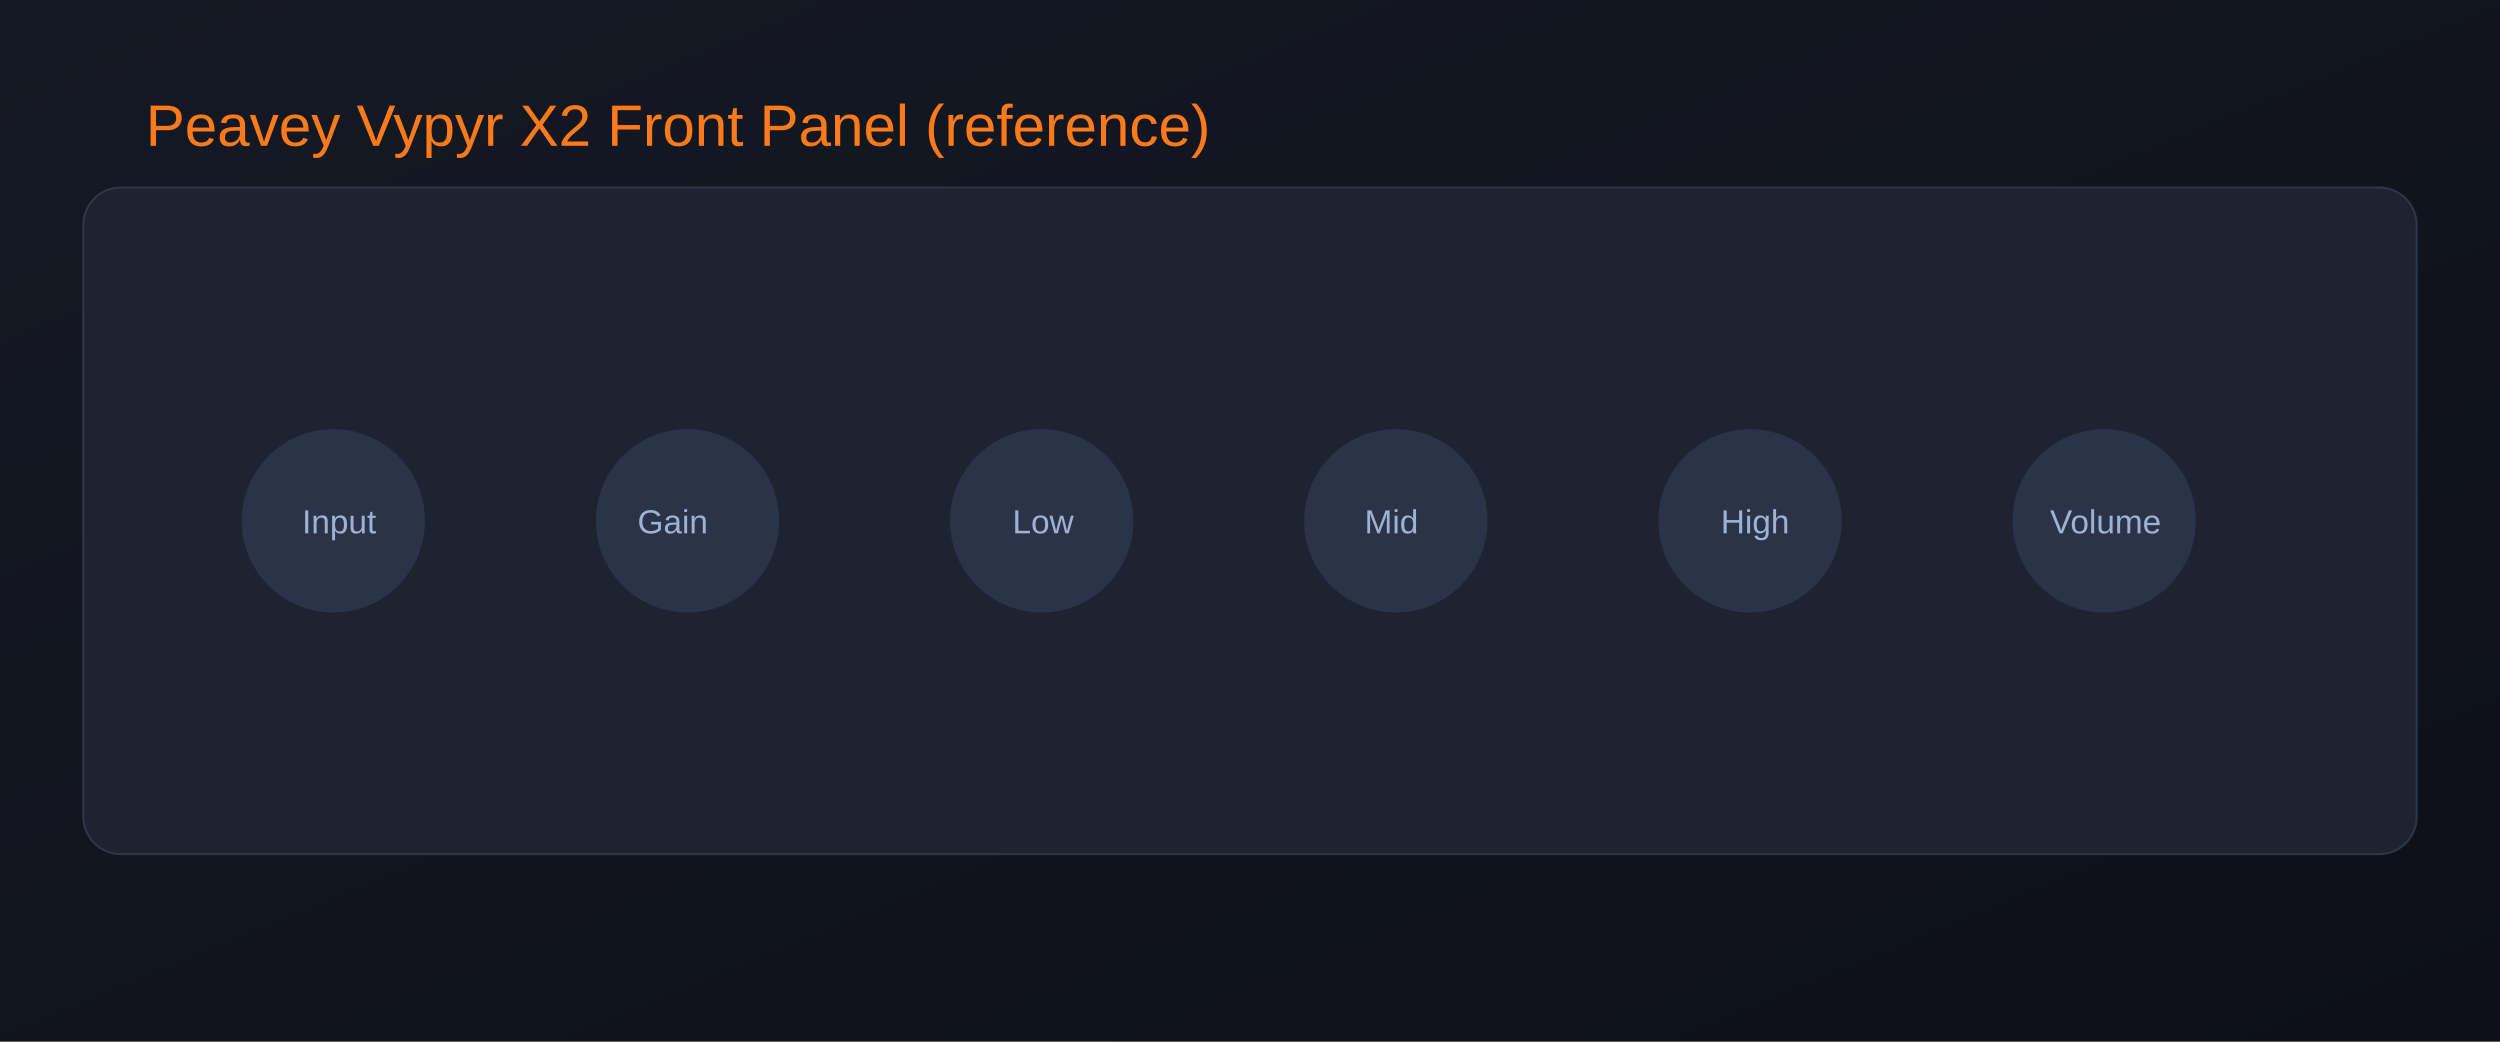
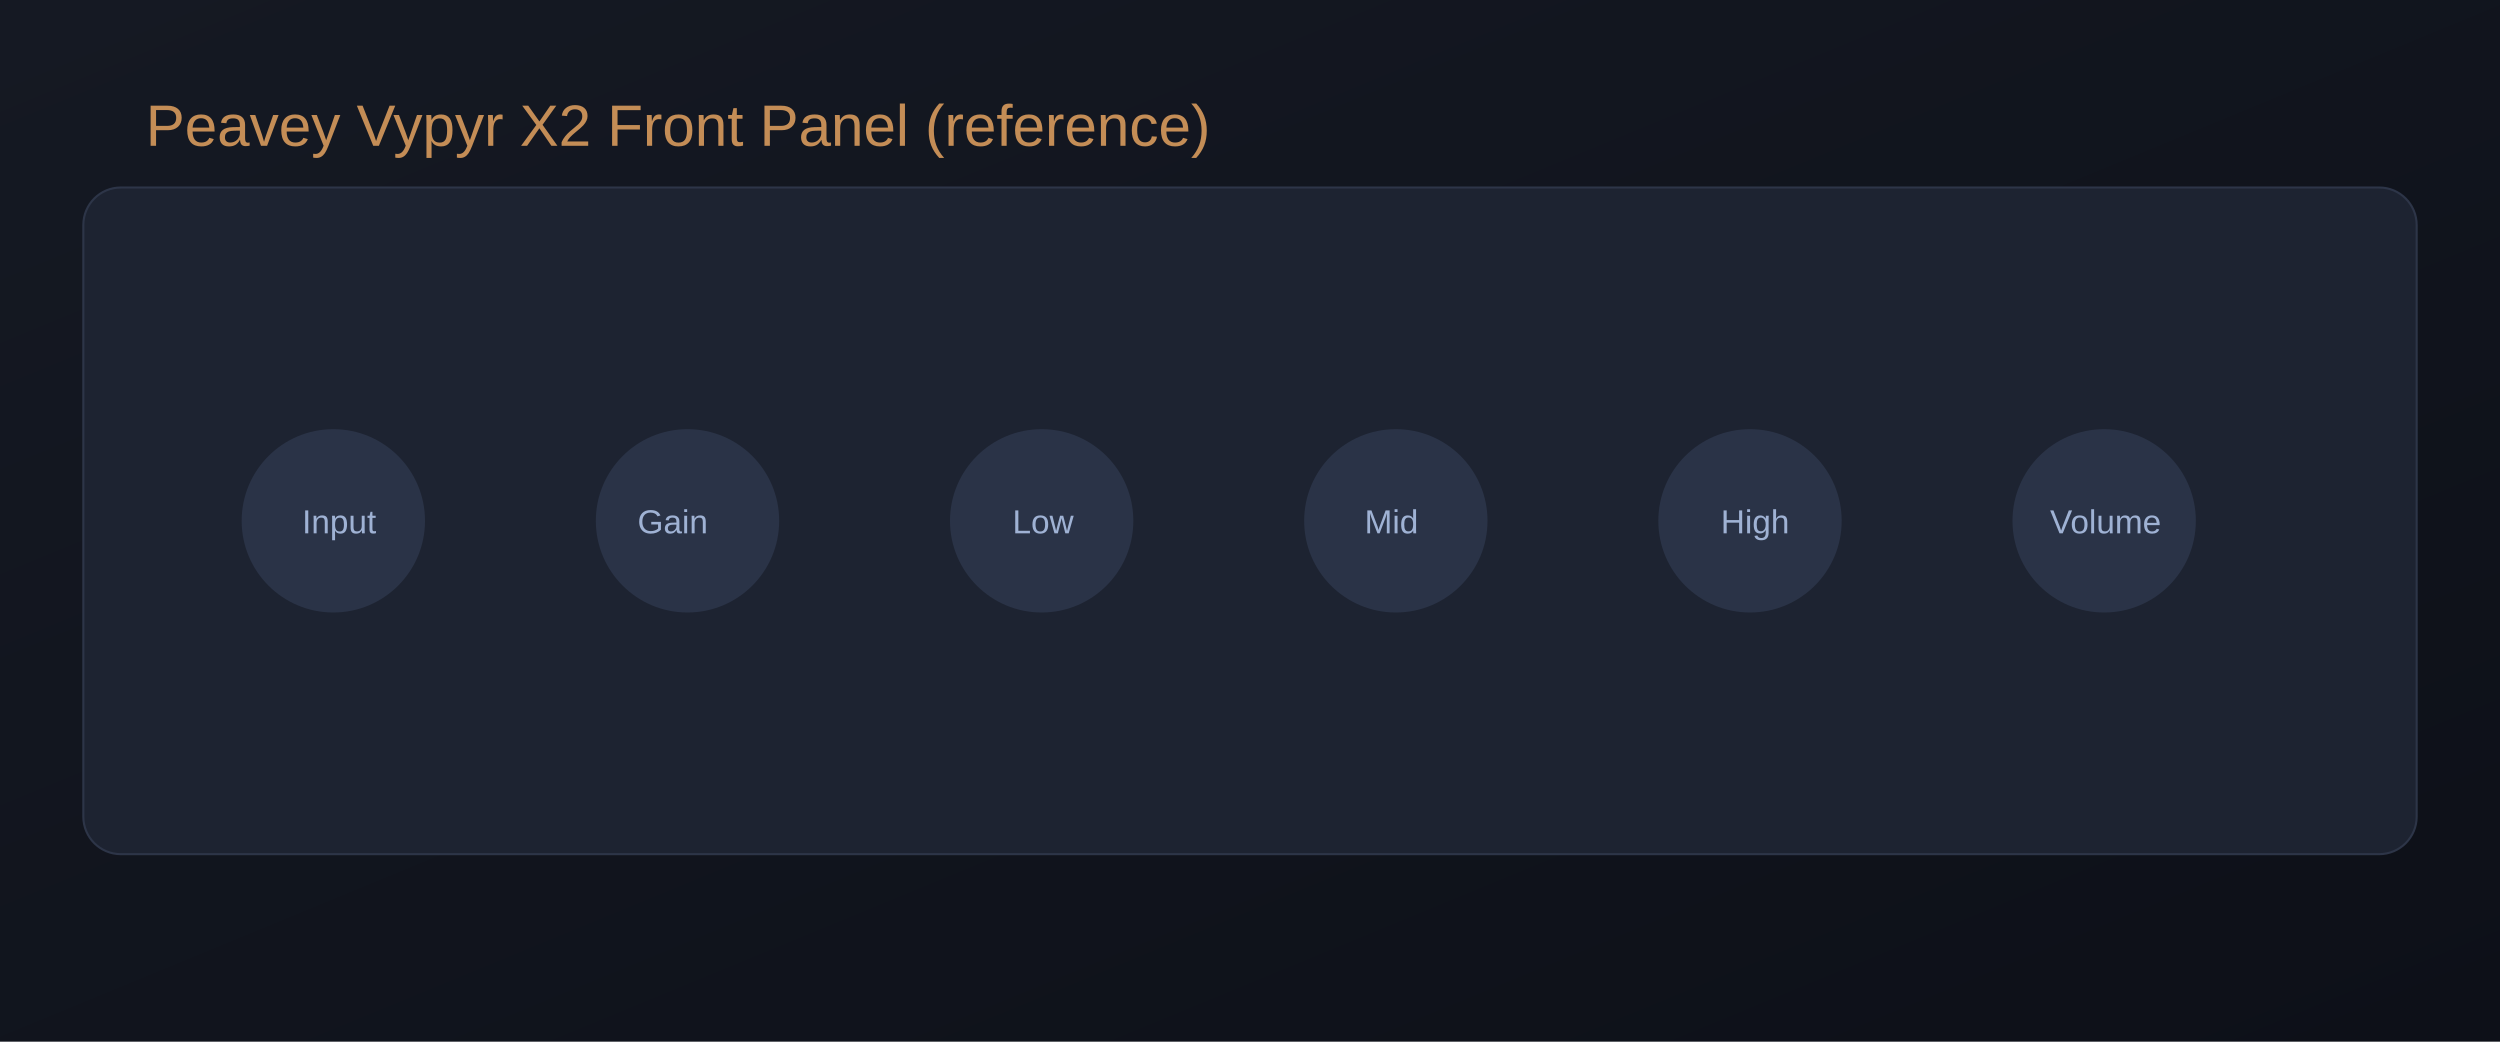
<svg xmlns="http://www.w3.org/2000/svg" viewBox="0 0 1200 500" width="1200" height="500">
  <defs>
    <linearGradient id="g" x1="0" y1="0" x2="1" y2="1">
      <stop offset="0" stop-color="#151923" />
      <stop offset="1" stop-color="#0d1018" />
    </linearGradient>
  </defs>
  <rect width="1200" height="500" fill="url(#g)" />
  <rect x="40" y="90" width="1120" height="320" rx="18" fill="#1d2331" stroke="#2d3548" />
-   <text x="70" y="70" fill="#ff7a1a" font-family="Arial" font-size="28">Peavey Vypyr X2 Front Panel (reference)</text>
+   <text x="70" y="70" fill="#c48d56" font-family="Arial" font-size="28">Peavey Vypyr X2 Front Panel (reference)</text>
  <g fill="#9fb2d4" font-family="Arial" font-size="16">
    <circle cx="160" cy="250" r="44" fill="#2a3347" />
    <text x="145" y="256">Input</text>
    <circle cx="330" cy="250" r="44" fill="#2a3347" />
    <text x="306" y="256">Gain</text>
    <circle cx="500" cy="250" r="44" fill="#2a3347" />
    <text x="486" y="256">Low</text>
    <circle cx="670" cy="250" r="44" fill="#2a3347" />
    <text x="655" y="256">Mid</text>
    <circle cx="840" cy="250" r="44" fill="#2a3347" />
    <text x="826" y="256">High</text>
    <circle cx="1010" cy="250" r="44" fill="#2a3347" />
    <text x="984" y="256">Volume</text>
  </g>
</svg>
